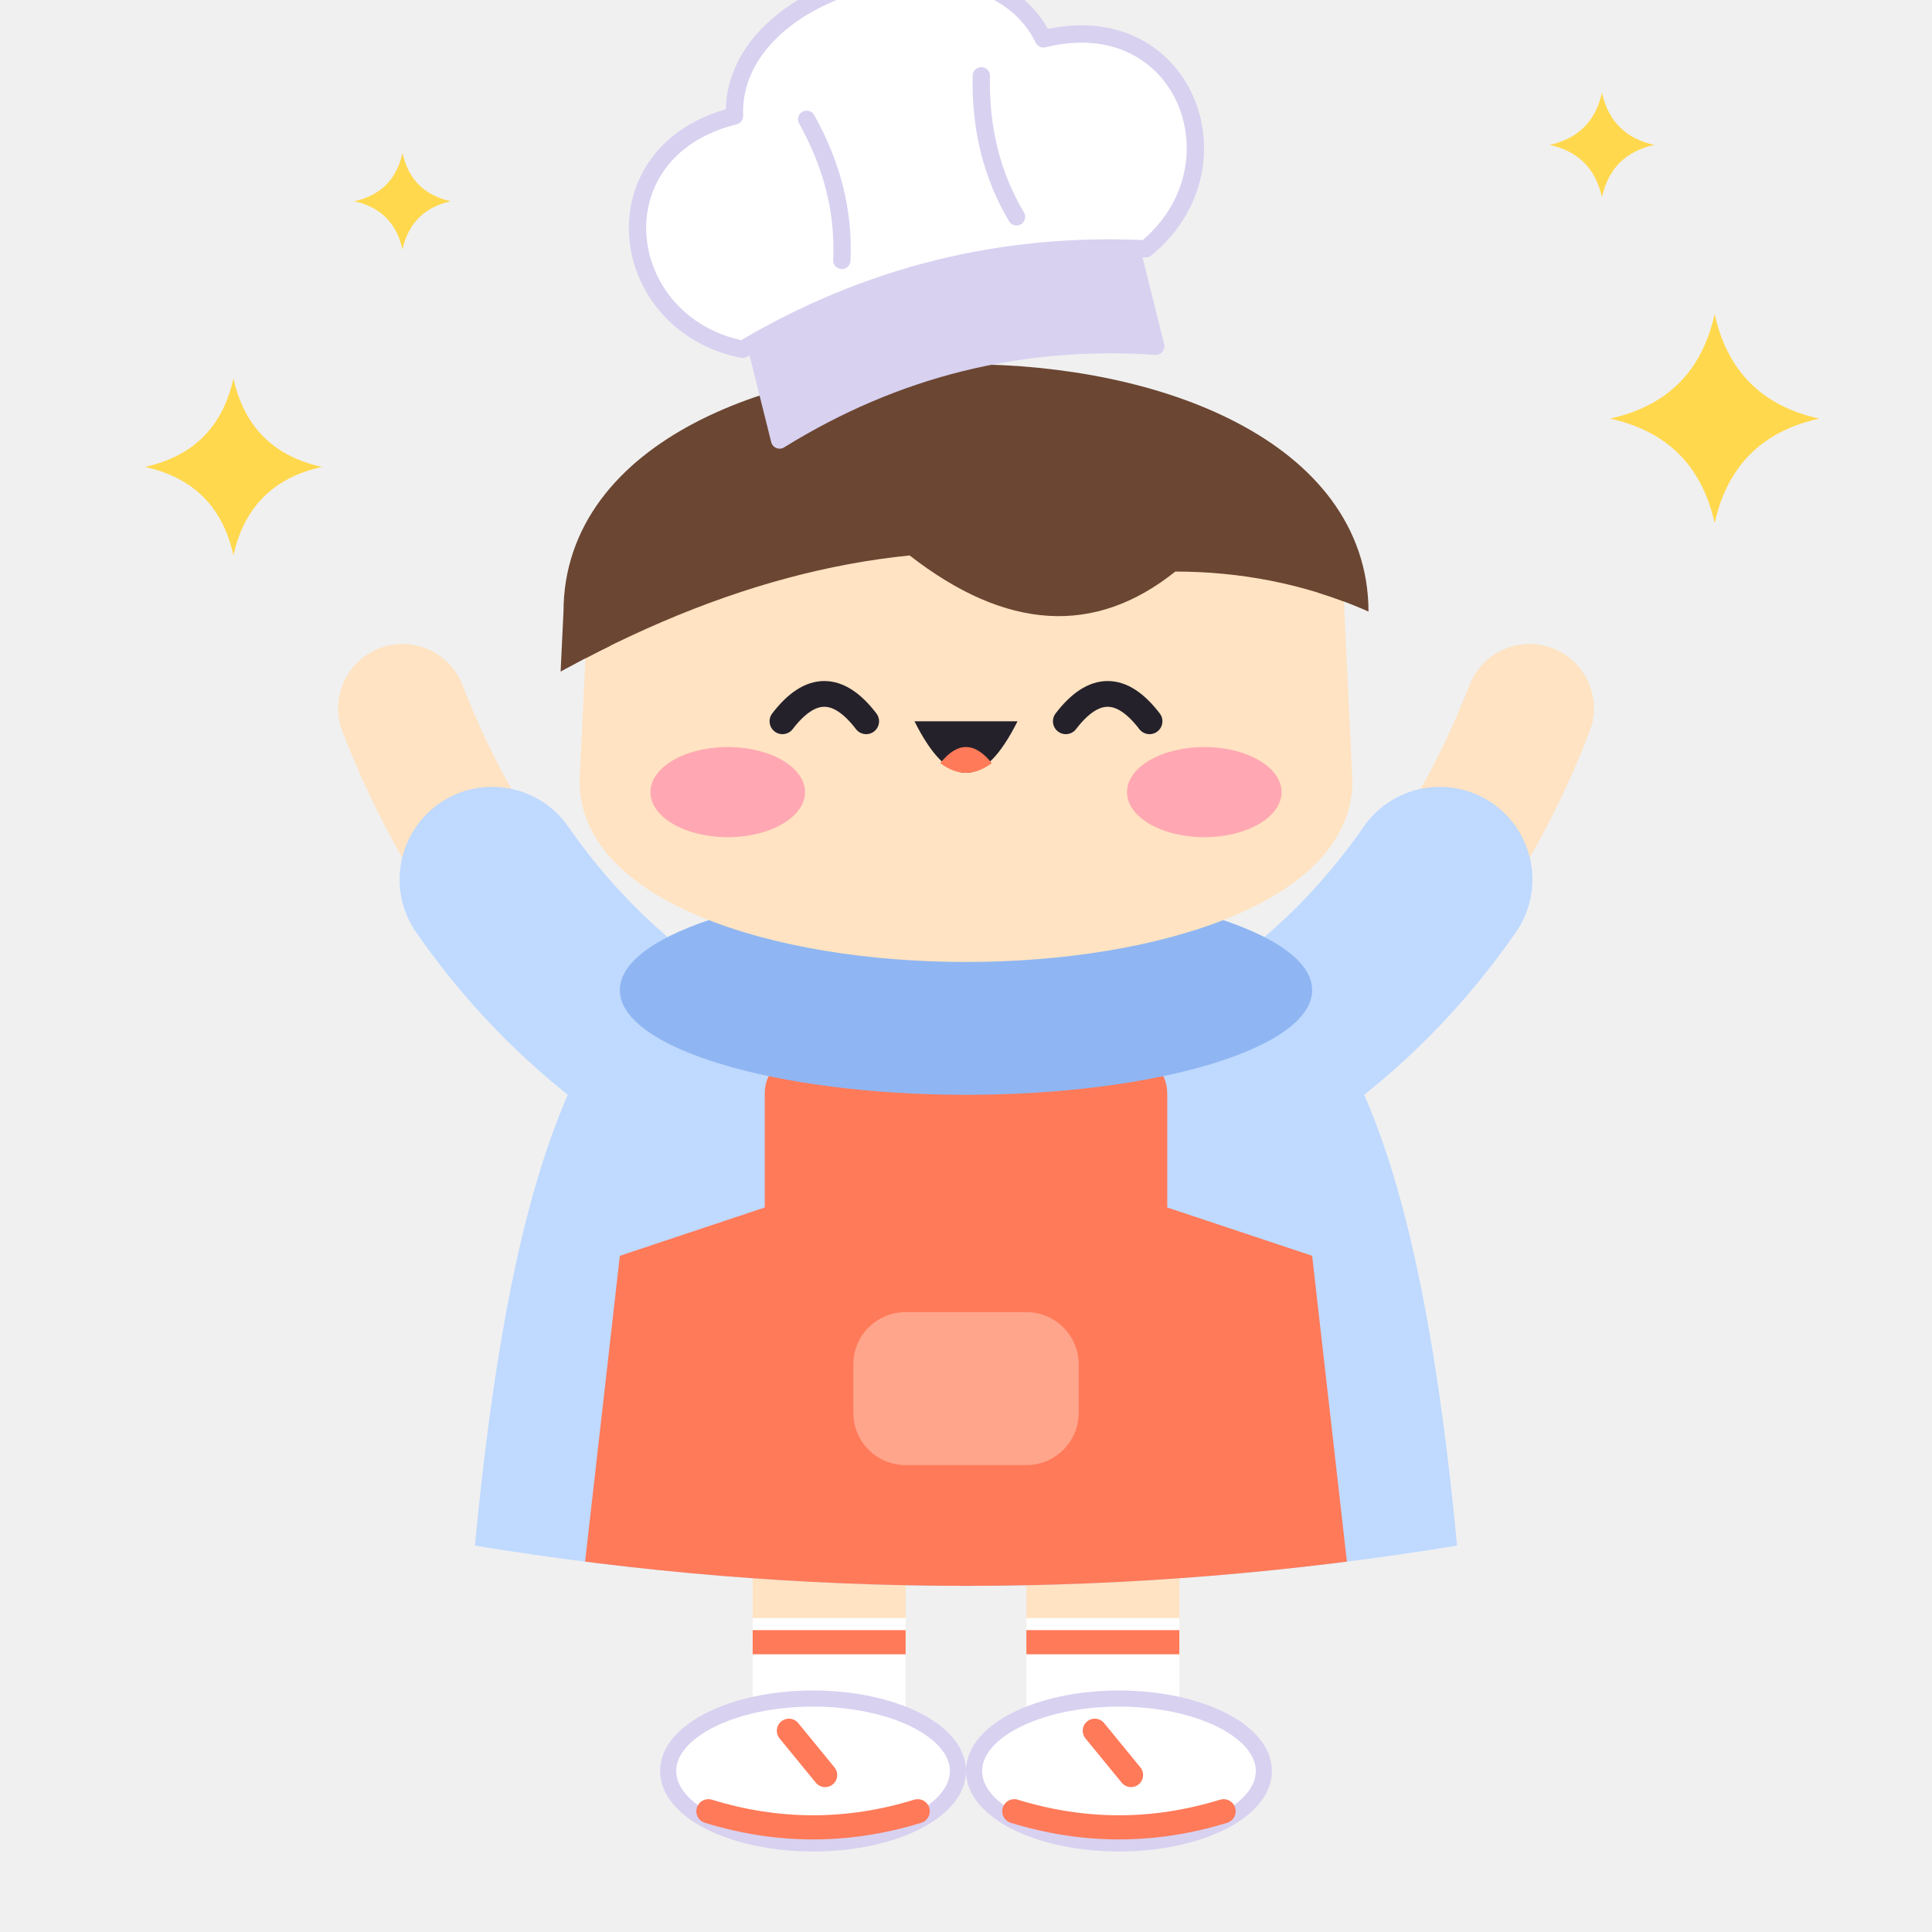
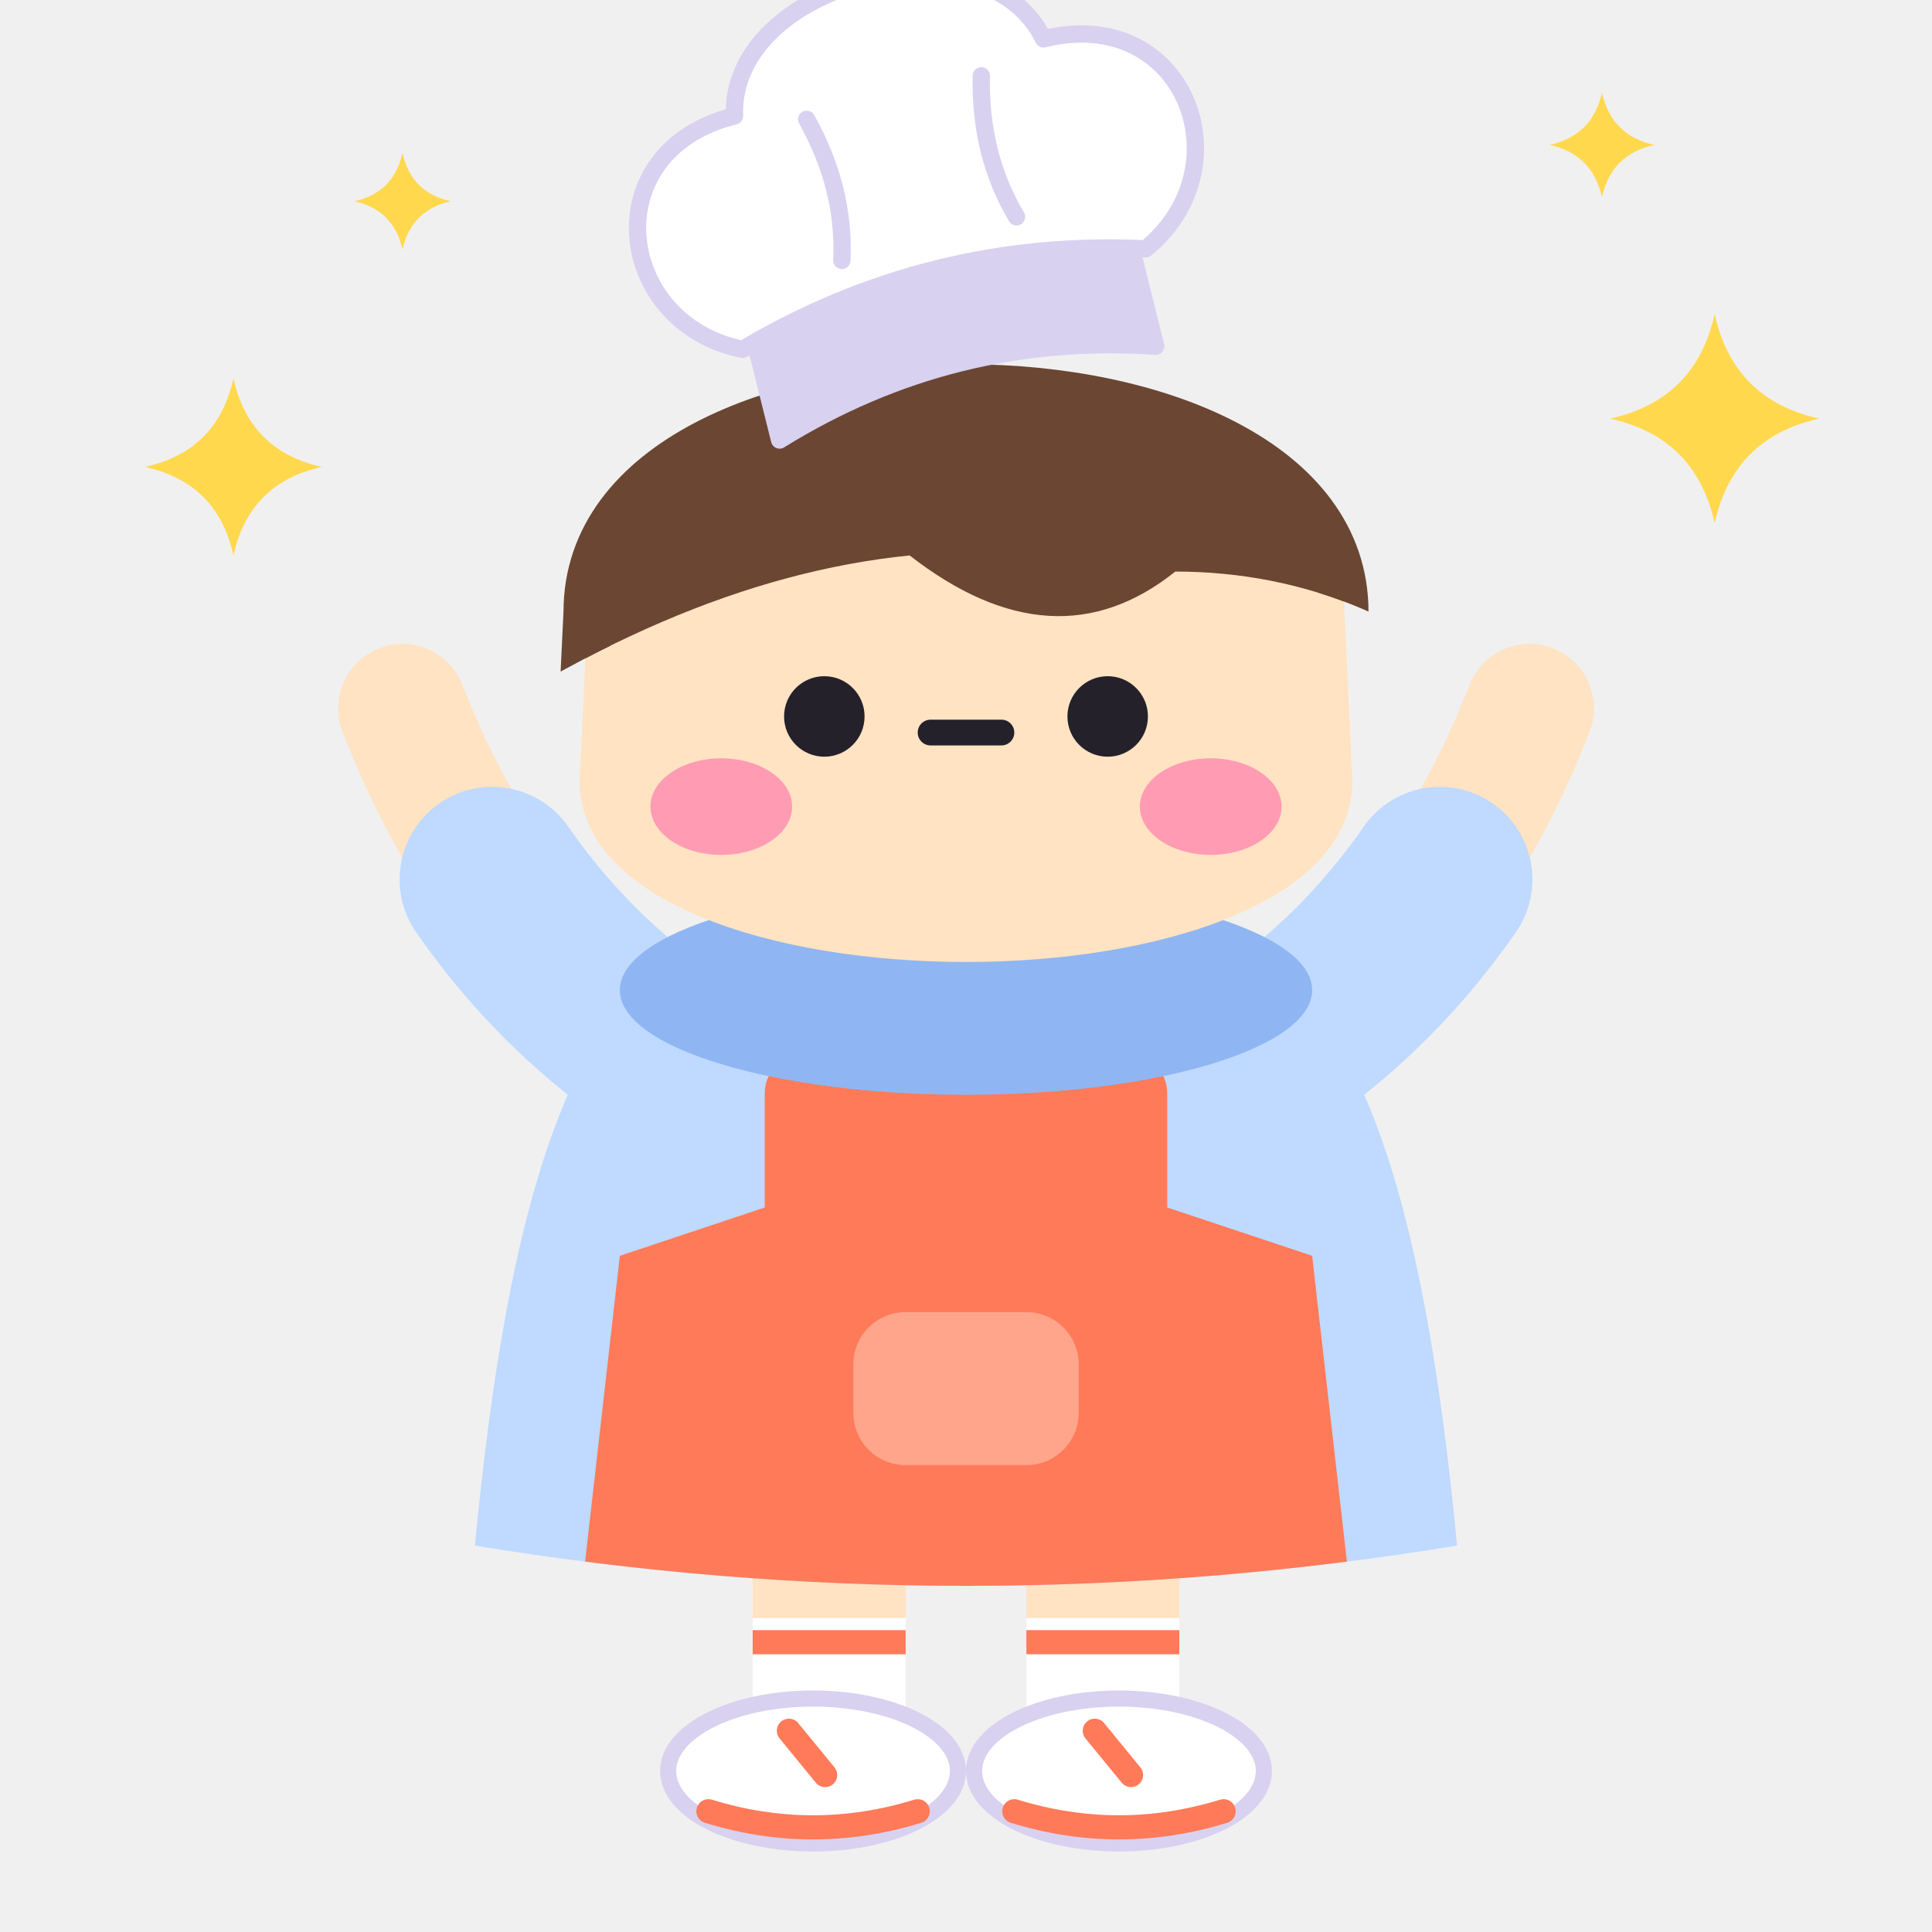
<svg xmlns="http://www.w3.org/2000/svg" viewBox="0 0 480 480" width="480" height="480">
  <path d="M206 372 V424 M274 372 V424" stroke="#FFE3C2" stroke-width="38" stroke-linecap="round" />
  <path d="M206 402 V426 M274 402 V426" stroke="#FFFFFF" stroke-width="38" stroke-linecap="butt" />
  <path d="M187 408 h38 M255 408 h38" stroke="#FF7A59" stroke-width="6" />
  <ellipse cx="202" cy="440" rx="36" ry="18" fill="#FFFFFF" stroke="#D8D1F0" stroke-width="4" />
  <path d="M176 450 q26 8 52 0" stroke="#FF7A59" stroke-width="6" stroke-linecap="round" fill="none" />
  <path d="M196 430 l9 11" stroke="#FF7A59" stroke-width="6" stroke-linecap="round" />
  <ellipse cx="278" cy="440" rx="36" ry="18" fill="#FFFFFF" stroke="#D8D1F0" stroke-width="4" />
  <path d="M252 450 q26 8 52 0" stroke="#FF7A59" stroke-width="6" stroke-linecap="round" fill="none" />
  <path d="M272 430 l9 11" stroke="#FF7A59" stroke-width="6" stroke-linecap="round" />
  <path d="M176 268 Q124.0 238.0 100 176" stroke="#FFE3C2" stroke-width="32" stroke-linecap="round" fill="none" />
  <path d="M176 268 Q143.76 249.4 122.283 218.499" stroke="#BFD9FF" stroke-width="46" stroke-linecap="round" fill="none" />
  <path d="M304 268 Q356.0 238.0 380 176" stroke="#FFE3C2" stroke-width="32" stroke-linecap="round" fill="none" />
  <path d="M304 268 Q336.24 249.4 357.717 218.499" stroke="#BFD9FF" stroke-width="46" stroke-linecap="round" fill="none" />
  <clipPath id="c3">
    <path d="M180 232 C142 242 126 300 118 384 Q240 404 362 384 C354 300 338 242 300 232 Z" />
  </clipPath>
  <path d="M180 232 C142 242 126 300 118 384 Q240 404 362 384 C354 300 338 242 300 232 Z" fill="#BFD9FF" />
  <g clip-path="url(#c3)">
    <path d="M204 232 V268 M276 232 V268" stroke="#E9603F" stroke-width="9" stroke-linecap="round" />
    <path d="M198 264 H282 Q290 264 290 272 V300 L326 312 L336 400 H144 L154 312 L190 300 V272 Q190 264 198 264 Z" fill="#FF7A59" />
    <rect x="212" y="326" width="56" height="38" rx="13" fill="#FFA58C" />
  </g>
  <ellipse cx="240" cy="246" rx="86" ry="26" fill="#8FB6F2" />
  <path d="M146 152 C146 78 334 78 334 152 L336 194 C336 254 144 254 144 194 Z" fill="#FFE3C2" />
  <clipPath id="hchef">
    <path d="M100 40 H380 V182 C356 154 324 142 292 142 Q262 166 226 138 Q166 144 100 192 Z" />
  </clipPath>
  <path d="M146 152 C146 78 334 78 334 152 L336 194 C336 254 144 254 144 194 Z" fill="#6B4632" stroke="#6B4632" stroke-width="12" stroke-linejoin="round" clip-path="url(#hchef)" />
  <g transform="translate(240 96) rotate(-14) scale(0.86) translate(-240 -150)">
    <path d="M184 152 Q240 134 296 152 L296 122 Q240 106 184 122 Z" fill="#D8D1F0" stroke="#D8D1F0" stroke-width="5" stroke-linejoin="round" />
    <path d="M180 124 C146 108 152 58 194 58 C202 20 278 20 286 58 C328 58 334 108 300 124 Q240 106 180 124 Z" fill="#FFFFFF" stroke="#D8D1F0" stroke-width="5" stroke-linejoin="round" />
    <path d="M214 64 q6 22 0 42 M266 64 q-6 22 0 42" stroke="#D8D1F0" stroke-width="5" stroke-linecap="round" fill="none" />
  </g>
-   <g transform="translate(240 176) scale(0.8) translate(-240 -262)">
-     <ellipse cx="166" cy="288" rx="24" ry="14" fill="#FF9DB0" opacity="0.85" />
-     <ellipse cx="314" cy="288" rx="24" ry="14" fill="#FF9DB0" opacity="0.85" />
-     <path d="M183 266 q13 -17 26 0 M271 266 q13 -17 26 0" stroke="#24212B" stroke-width="8" stroke-linecap="round" fill="none" />
-     <path d="M224 266 q16 32 32 0 z" fill="#24212B" />
-     <path d="M232 279 q8 6 16 0 q-8 -10 -16 0 z" fill="#FF7A59" />
+   <g transform="translate(240 178) scale(0.8) translate(-240 -262)">
+     <ellipse cx="164" cy="290" rx="22" ry="15" fill="#FF8FB1" opacity="0.85" />
+     <ellipse cx="316" cy="290" rx="22" ry="15" fill="#FF8FB1" opacity="0.85" />
+     <circle cx="196" cy="262" r="12.5" fill="#24212B" />
+     <circle cx="284" cy="262" r="12.5" fill="#24212B" />
+     <path d="M229 267 h22" stroke="#24212B" stroke-width="8" stroke-linecap="round" />
  </g>
  <path d="M58 94 q3.96 18.04 22 22 q-18.04 3.96 -22 22 q-3.96 -18.04 -22 -22 q18.04 -3.96 22 -22 z" fill="#FFD84D" />
  <path d="M426 78 q4.68 21.32 26 26 q-21.32 4.68 -26 26 q-4.68 -21.32 -26 -26 q21.32 -4.68 26 -26 z" fill="#FFD84D" />
  <path d="M398 23 q2.34 10.66 13 13 q-10.66 2.34 -13 13 q-2.34 -10.66 -13 -13 q10.66 -2.34 13 -13 z" fill="#FFD84D" />
  <path d="M100 38 q2.16 9.84 12 12 q-9.84 2.16 -12 12 q-2.16 -9.84 -12 -12 q9.84 -2.16 12 -12 z" fill="#FFD84D" />
</svg>
